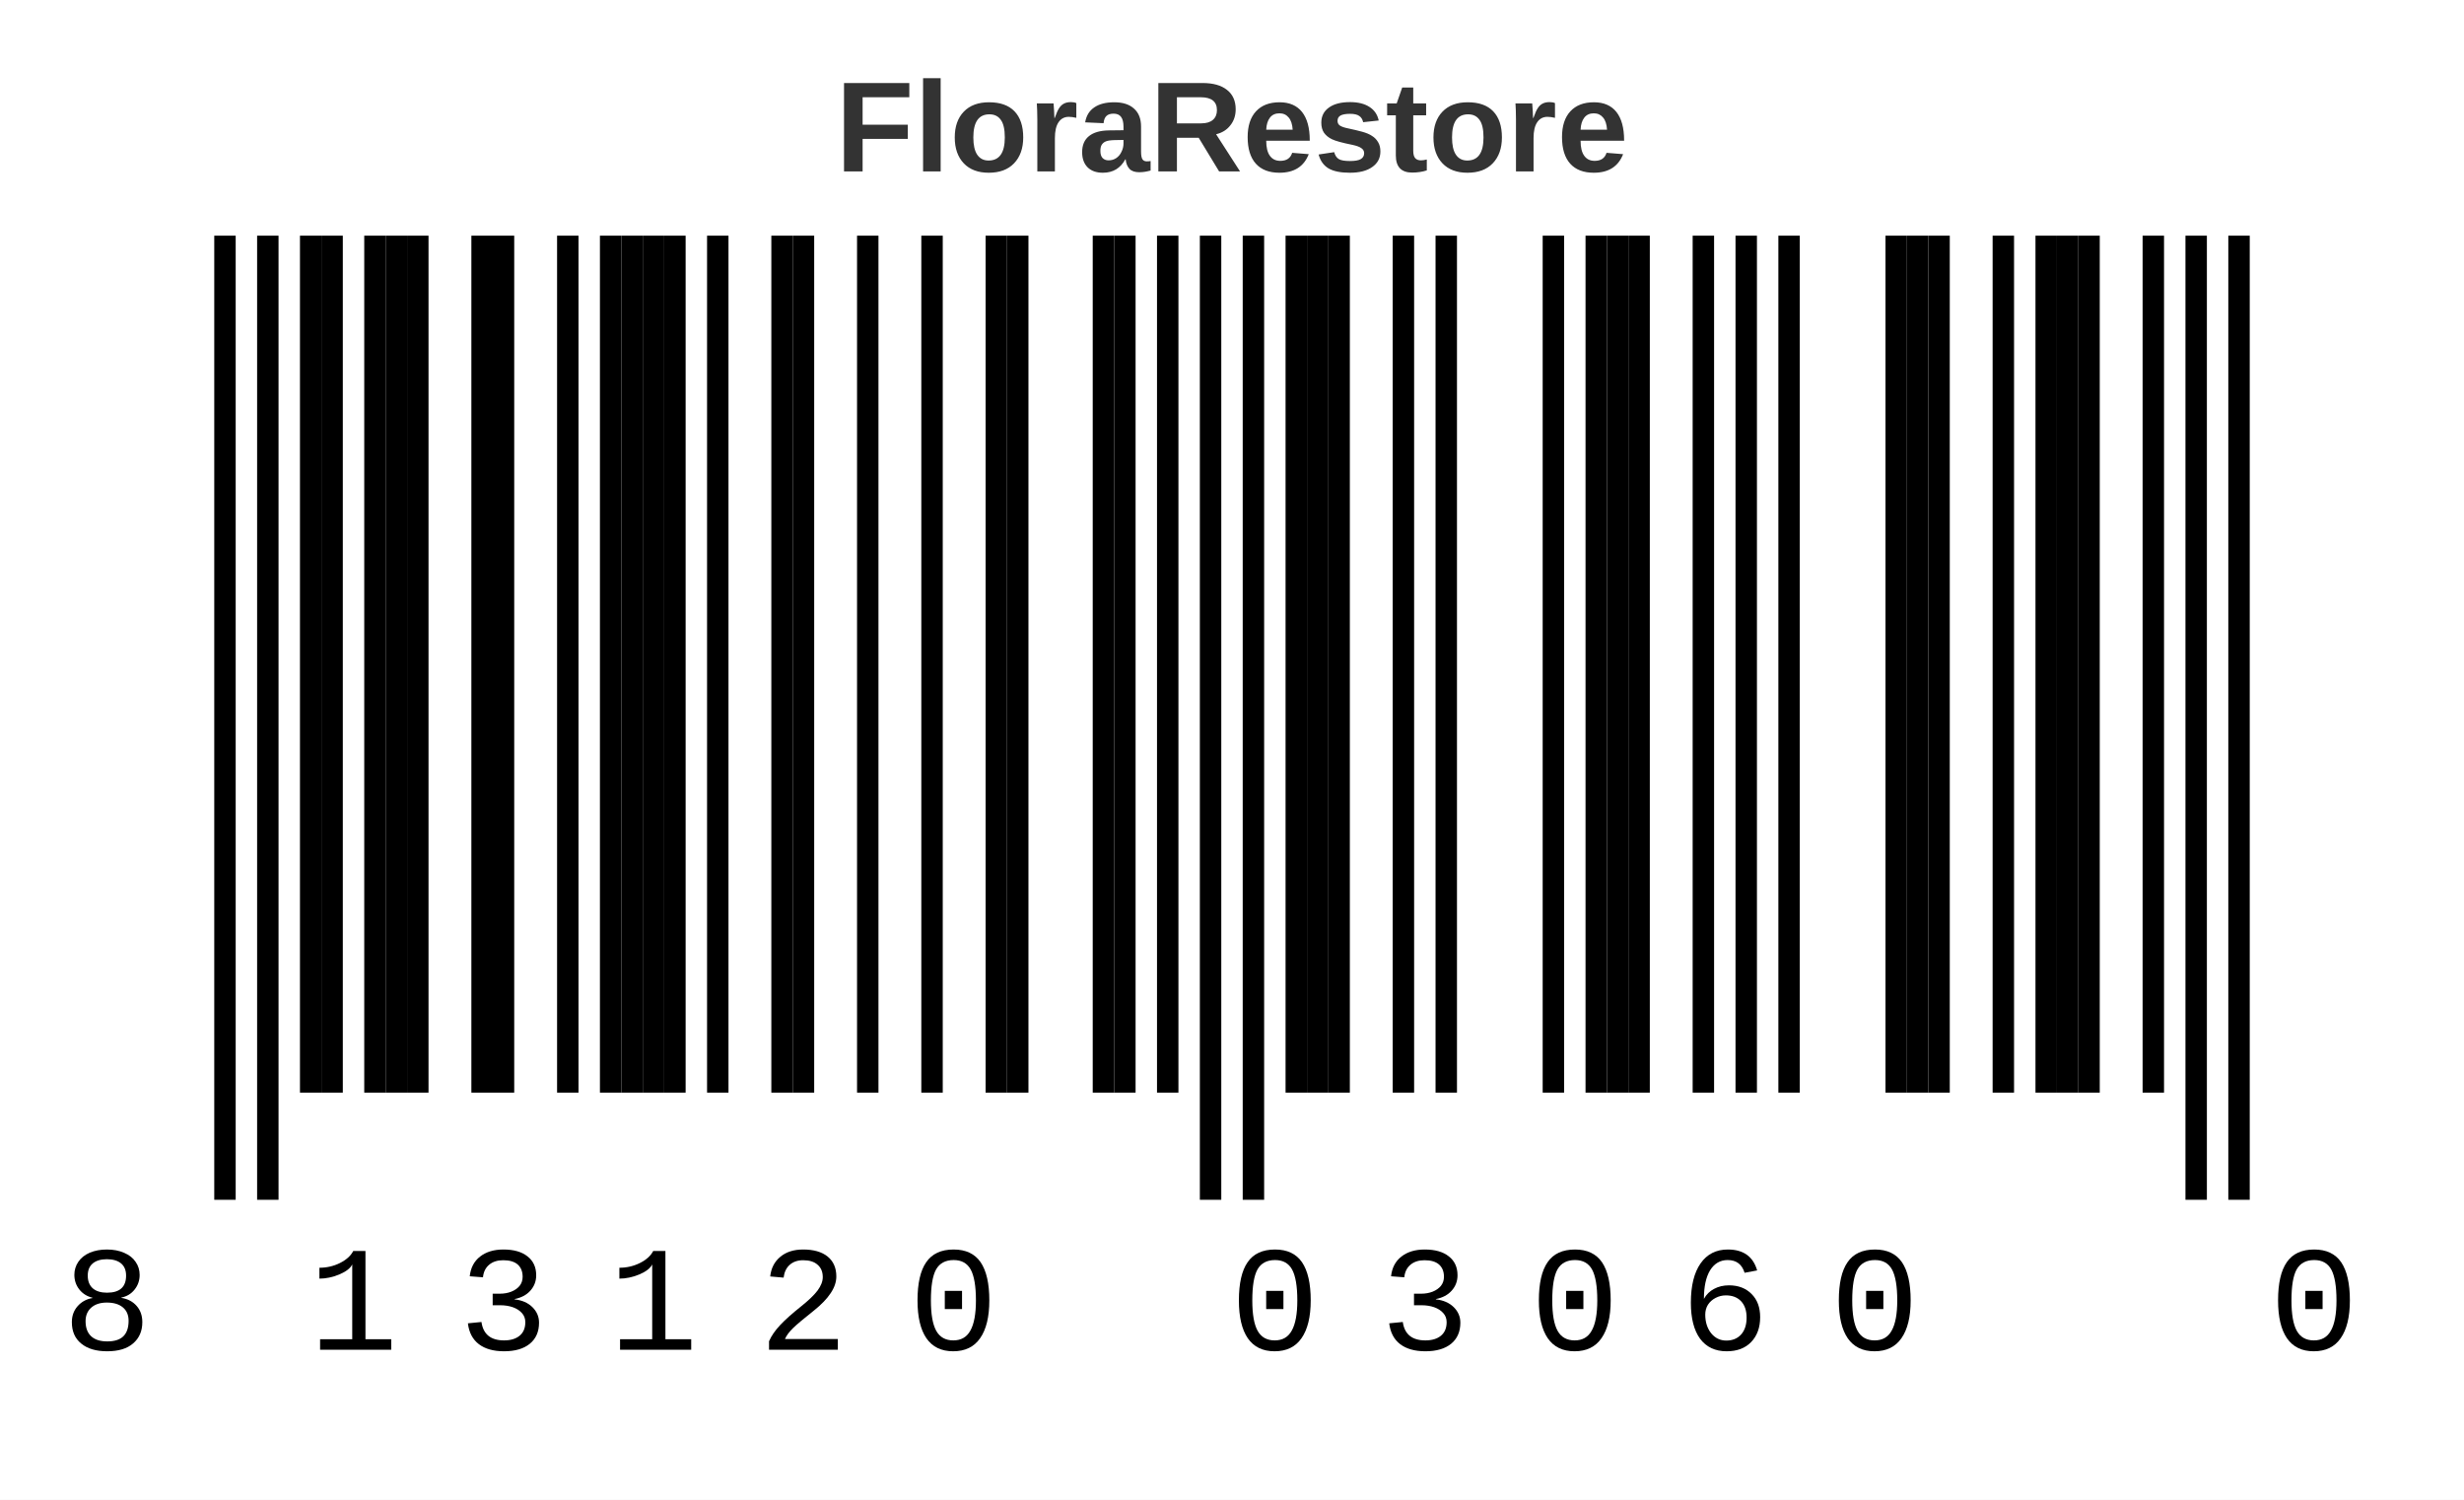
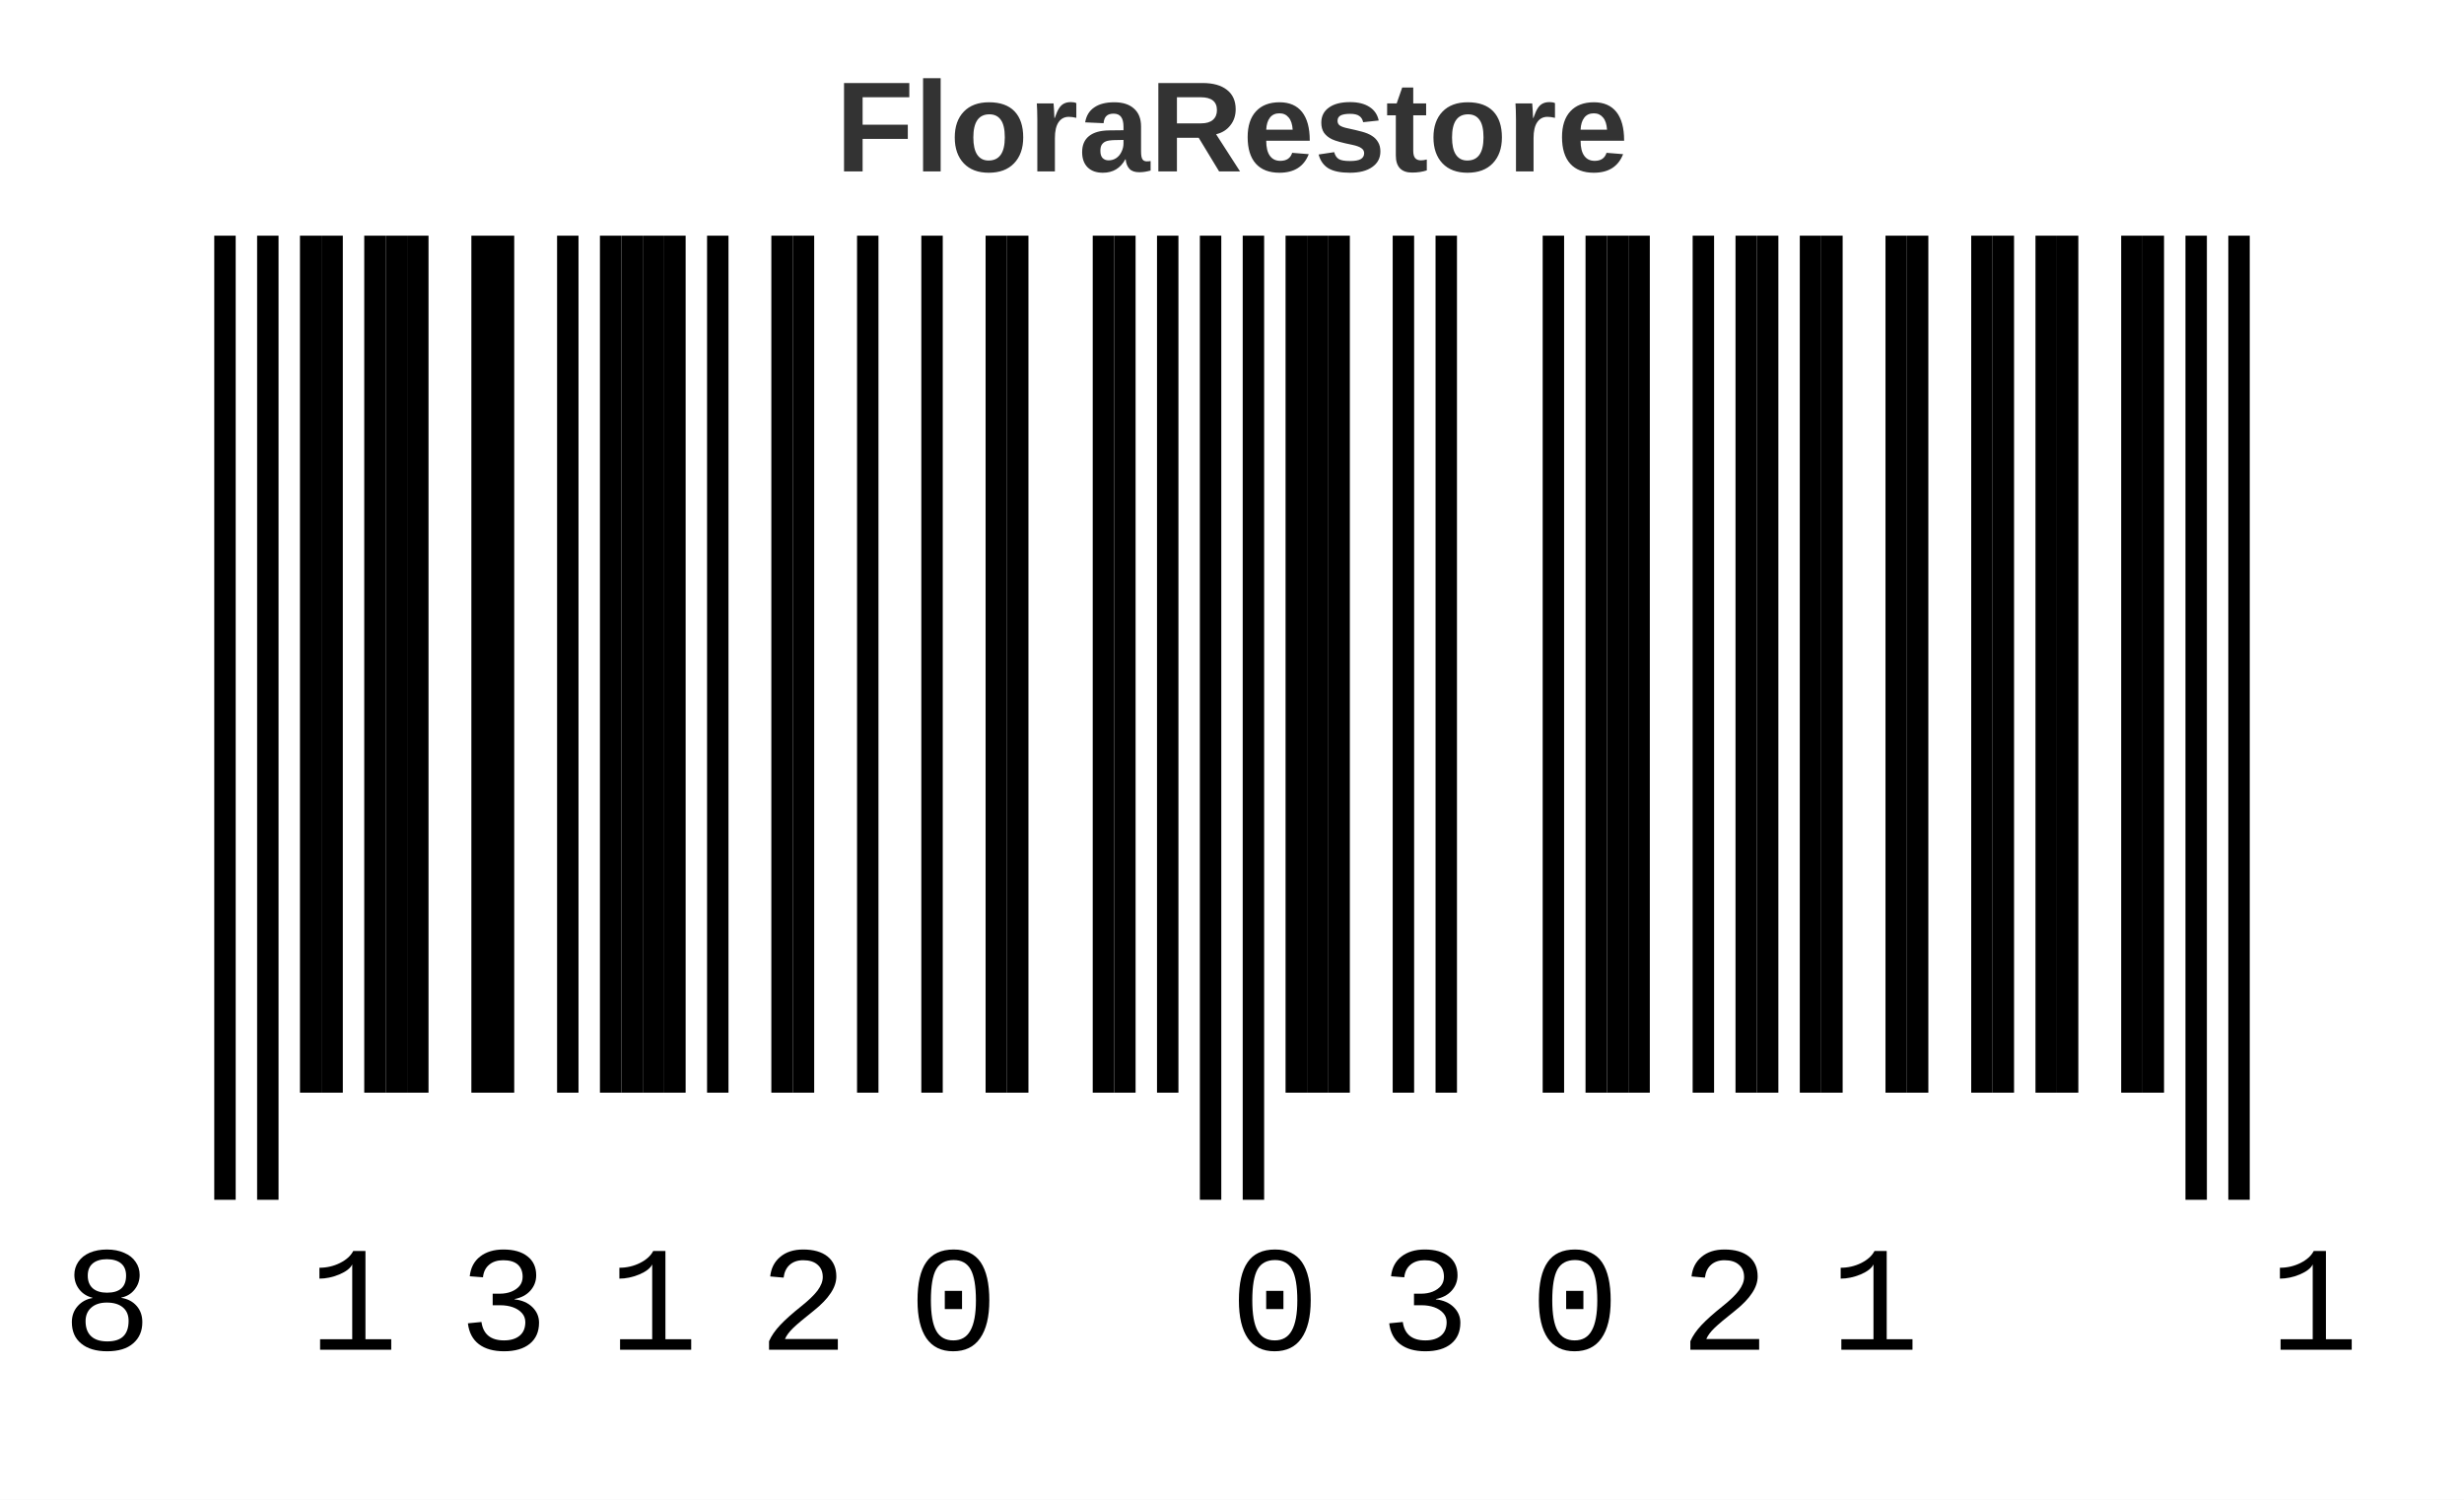
<svg xmlns="http://www.w3.org/2000/svg" width="230" height="140" viewBox="0 0 230 140">
  <rect width="100%" height="100%" fill="white" />
  <text x="115.0" y="16" text-anchor="middle" font-family="Arial, sans-serif" font-size="12" font-weight="bold" fill="#333">FloraRestore</text>
  <rect x="20" y="22" width="2" height="90" fill="black" />
  <rect x="24" y="22" width="2" height="90" fill="black" />
  <rect x="28" y="22" width="2" height="80" fill="black" />
  <rect x="30" y="22" width="2" height="80" fill="black" />
  <rect x="34" y="22" width="2" height="80" fill="black" />
  <rect x="36" y="22" width="2" height="80" fill="black" />
  <rect x="38" y="22" width="2" height="80" fill="black" />
  <rect x="44" y="22" width="2" height="80" fill="black" />
  <rect x="46" y="22" width="2" height="80" fill="black" />
  <rect x="52" y="22" width="2" height="80" fill="black" />
  <rect x="56" y="22" width="2" height="80" fill="black" />
  <rect x="58" y="22" width="2" height="80" fill="black" />
  <rect x="60" y="22" width="2" height="80" fill="black" />
  <rect x="62" y="22" width="2" height="80" fill="black" />
  <rect x="66" y="22" width="2" height="80" fill="black" />
  <rect x="72" y="22" width="2" height="80" fill="black" />
  <rect x="74" y="22" width="2" height="80" fill="black" />
  <rect x="80" y="22" width="2" height="80" fill="black" />
  <rect x="86" y="22" width="2" height="80" fill="black" />
  <rect x="92" y="22" width="2" height="80" fill="black" />
  <rect x="94" y="22" width="2" height="80" fill="black" />
  <rect x="102" y="22" width="2" height="80" fill="black" />
  <rect x="104" y="22" width="2" height="80" fill="black" />
  <rect x="108" y="22" width="2" height="80" fill="black" />
  <rect x="112" y="22" width="2" height="90" fill="black" />
  <rect x="116" y="22" width="2" height="90" fill="black" />
  <rect x="120" y="22" width="2" height="80" fill="black" />
  <rect x="122" y="22" width="2" height="80" fill="black" />
  <rect x="124" y="22" width="2" height="80" fill="black" />
  <rect x="130" y="22" width="2" height="80" fill="black" />
  <rect x="134" y="22" width="2" height="80" fill="black" />
  <rect x="144" y="22" width="2" height="80" fill="black" />
  <rect x="148" y="22" width="2" height="80" fill="black" />
  <rect x="150" y="22" width="2" height="80" fill="black" />
  <rect x="152" y="22" width="2" height="80" fill="black" />
  <rect x="158" y="22" width="2" height="80" fill="black" />
  <rect x="162" y="22" width="2" height="80" fill="black" />
-   <rect x="166" y="22" width="2" height="80" fill="black" />
+   <rect x="164" y="22" width="2" height="80" fill="black" />
+   <rect x="168" y="22" width="2" height="80" fill="black" />
+   <rect x="170" y="22" width="2" height="80" fill="black" />
  <rect x="176" y="22" width="2" height="80" fill="black" />
  <rect x="178" y="22" width="2" height="80" fill="black" />
-   <rect x="180" y="22" width="2" height="80" fill="black" />
+   <rect x="184" y="22" width="2" height="80" fill="black" />
  <rect x="186" y="22" width="2" height="80" fill="black" />
  <rect x="190" y="22" width="2" height="80" fill="black" />
  <rect x="192" y="22" width="2" height="80" fill="black" />
-   <rect x="194" y="22" width="2" height="80" fill="black" />
+   <rect x="198" y="22" width="2" height="80" fill="black" />
  <rect x="200" y="22" width="2" height="80" fill="black" />
  <rect x="204" y="22" width="2" height="90" fill="black" />
  <rect x="208" y="22" width="2" height="90" fill="black" />
  <text x="10" y="126" text-anchor="middle" font-family="'OCR-B', 'Courier New', monospace" font-size="14" fill="black">8</text>
  <text x="33.0" y="126" text-anchor="middle" font-family="'OCR-B', 'Courier New', monospace" font-size="14" fill="black">1</text>
  <text x="47.0" y="126" text-anchor="middle" font-family="'OCR-B', 'Courier New', monospace" font-size="14" fill="black">3</text>
  <text x="61.0" y="126" text-anchor="middle" font-family="'OCR-B', 'Courier New', monospace" font-size="14" fill="black">1</text>
  <text x="75.0" y="126" text-anchor="middle" font-family="'OCR-B', 'Courier New', monospace" font-size="14" fill="black">2</text>
  <text x="89.0" y="126" text-anchor="middle" font-family="'OCR-B', 'Courier New', monospace" font-size="14" fill="black">0</text>
  <text x="119.0" y="126" text-anchor="middle" font-family="'OCR-B', 'Courier New', monospace" font-size="14" fill="black">0</text>
  <text x="133.0" y="126" text-anchor="middle" font-family="'OCR-B', 'Courier New', monospace" font-size="14" fill="black">3</text>
  <text x="147.0" y="126" text-anchor="middle" font-family="'OCR-B', 'Courier New', monospace" font-size="14" fill="black">0</text>
-   <text x="161.0" y="126" text-anchor="middle" font-family="'OCR-B', 'Courier New', monospace" font-size="14" fill="black">6</text>
-   <text x="175.0" y="126" text-anchor="middle" font-family="'OCR-B', 'Courier New', monospace" font-size="14" fill="black">0</text>
-   <text x="216" y="126" text-anchor="middle" font-family="'OCR-B', 'Courier New', monospace" font-size="14" fill="black">0</text>
+   <text x="161.0" y="126" text-anchor="middle" font-family="'OCR-B', 'Courier New', monospace" font-size="14" fill="black">2</text>
+   <text x="175.0" y="126" text-anchor="middle" font-family="'OCR-B', 'Courier New', monospace" font-size="14" fill="black">1</text>
+   <text x="216" y="126" text-anchor="middle" font-family="'OCR-B', 'Courier New', monospace" font-size="14" fill="black">1</text>
</svg>
